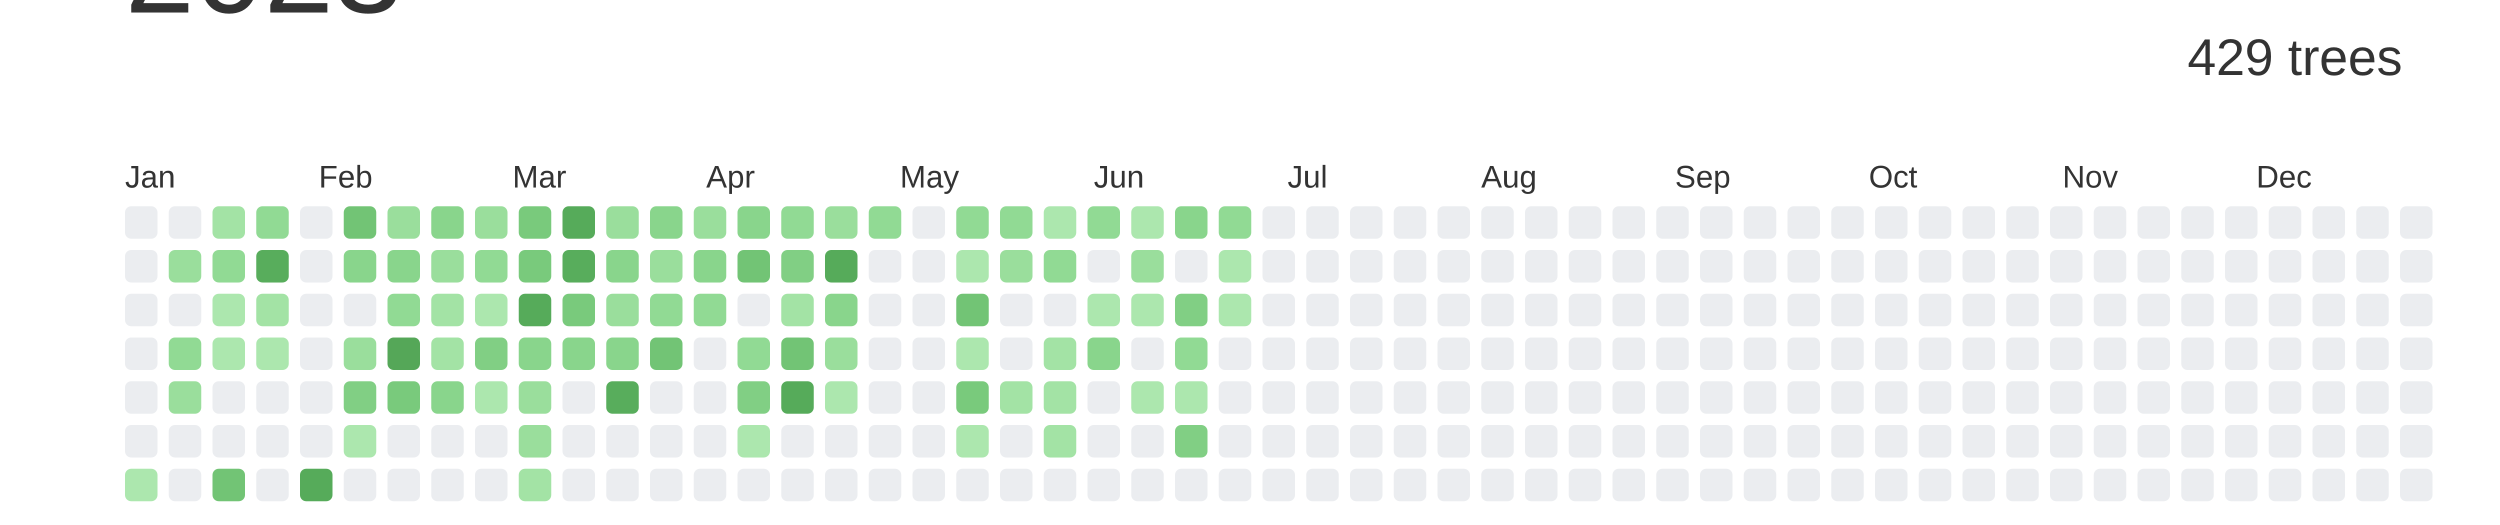
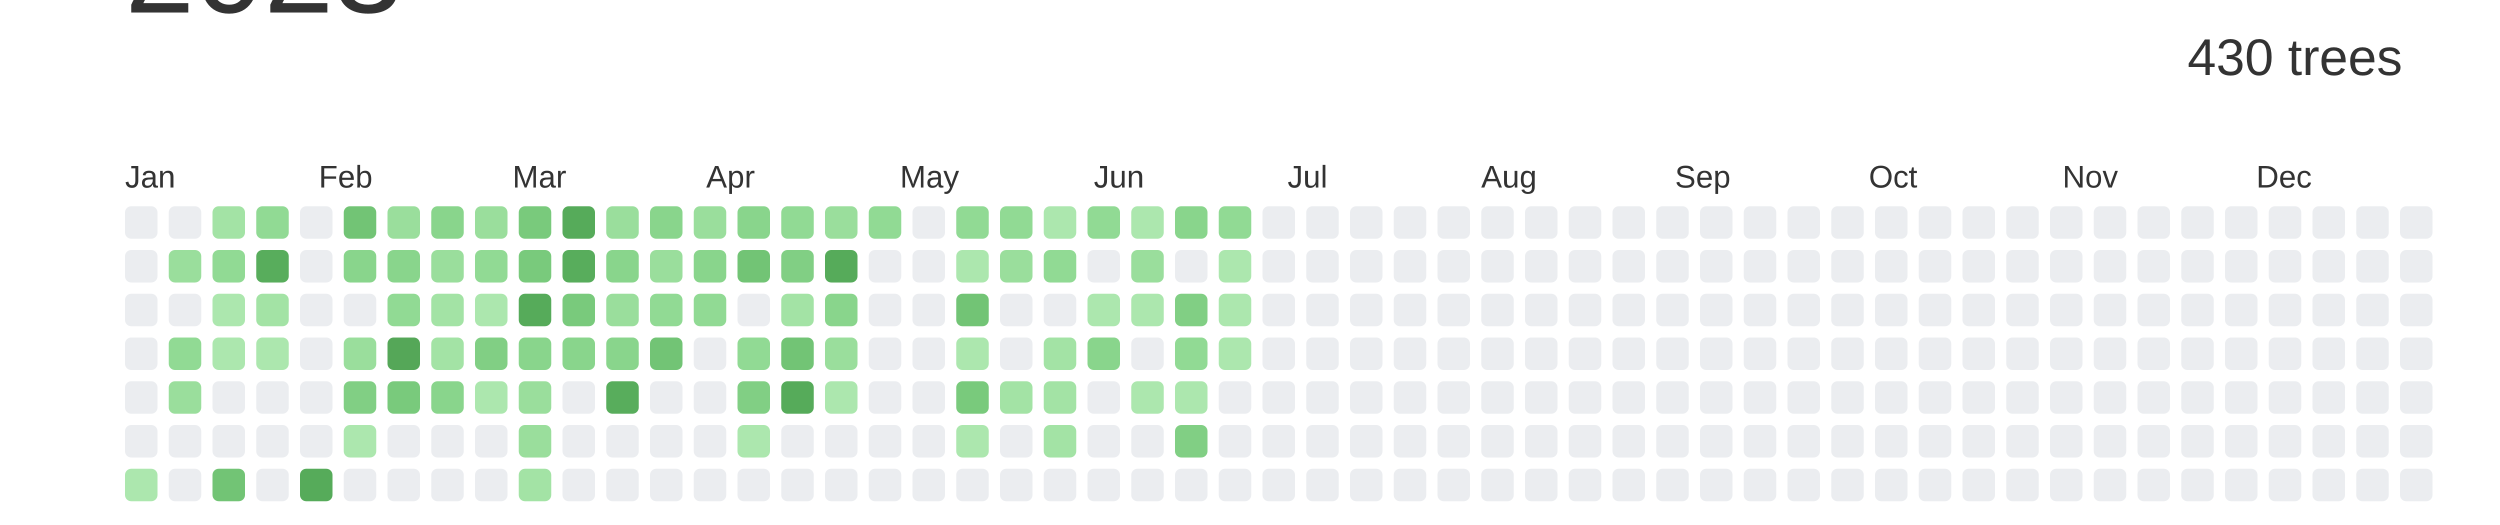
<svg xmlns="http://www.w3.org/2000/svg" baseProfile="full" height="42mm" version="1.1" viewBox="0,0,200,42" width="200mm">
  <defs />
  <rect fill="#ffffff" height="42" width="200" x="0" y="0" />
  <text alignment-baseline="hanging" fill="#333333" style="font-size:10.0px; font-family:Arial;" x="10" y="1">2023</text>
-   <text alignment-baseline="hanging" fill="#333333" style="font-size:4.125px; font-family:Arial;" x="175" y="6">429 trees</text>
+   <text alignment-baseline="hanging" fill="#333333" style="font-size:4.125px; font-family:Arial;" x="175" y="6">430 trees</text>
  <text fill="#333333" style="font-size:2.5px; font-family:Arial" x="10.0" y="15">Jan</text>
  <text fill="#333333" style="font-size:2.5px; font-family:Arial" x="25.5" y="15">Feb</text>
  <text fill="#333333" style="font-size:2.5px; font-family:Arial" x="41.0" y="15">Mar</text>
  <text fill="#333333" style="font-size:2.5px; font-family:Arial" x="56.5" y="15">Apr</text>
  <text fill="#333333" style="font-size:2.5px; font-family:Arial" x="72.0" y="15">May</text>
  <text fill="#333333" style="font-size:2.5px; font-family:Arial" x="87.5" y="15">Jun</text>
  <text fill="#333333" style="font-size:2.5px; font-family:Arial" x="103.0" y="15">Jul</text>
  <text fill="#333333" style="font-size:2.5px; font-family:Arial" x="118.5" y="15">Aug</text>
  <text fill="#333333" style="font-size:2.5px; font-family:Arial" x="134.0" y="15">Sep</text>
  <text fill="#333333" style="font-size:2.5px; font-family:Arial" x="149.5" y="15">Oct</text>
  <text fill="#333333" style="font-size:2.5px; font-family:Arial" x="165.0" y="15">Nov</text>
  <text fill="#333333" style="font-size:2.5px; font-family:Arial" x="180.5" y="15">Dec</text>
  <rect fill="#EBEDF0" height="2.6" rx="0.5" ry="0.5" width="2.6" x="10.0" y="16.5" />
  <rect fill="#EBEDF0" height="2.6" rx="0.5" ry="0.5" width="2.6" x="10.0" y="20.0" />
  <rect fill="#EBEDF0" height="2.6" rx="0.5" ry="0.5" width="2.6" x="10.0" y="23.5" />
  <rect fill="#EBEDF0" height="2.6" rx="0.5" ry="0.5" width="2.6" x="10.0" y="27.0" />
  <rect fill="#EBEDF0" height="2.6" rx="0.5" ry="0.5" width="2.6" x="10.0" y="30.5" />
  <rect fill="#EBEDF0" height="2.6" rx="0.5" ry="0.5" width="2.6" x="10.0" y="34.0" />
  <rect fill="#ace7ae" height="2.6" rx="0.5" ry="0.5" width="2.6" x="10.0" y="37.5" />
  <rect fill="#EBEDF0" height="2.6" rx="0.5" ry="0.5" width="2.6" x="13.5" y="16.5" />
  <rect fill="#9ade9c" height="2.6" rx="0.5" ry="0.5" width="2.6" x="13.5" y="20.0" />
  <rect fill="#EBEDF0" height="2.6" rx="0.5" ry="0.5" width="2.6" x="13.5" y="23.5" />
  <rect fill="#91da94" height="2.6" rx="0.5" ry="0.5" width="2.6" x="13.5" y="27.0" />
  <rect fill="#9ade9c" height="2.6" rx="0.5" ry="0.5" width="2.6" x="13.5" y="30.5" />
  <rect fill="#EBEDF0" height="2.6" rx="0.5" ry="0.5" width="2.6" x="13.5" y="34.0" />
  <rect fill="#EBEDF0" height="2.6" rx="0.5" ry="0.5" width="2.6" x="13.5" y="37.5" />
  <rect fill="#a3e3a5" height="2.6" rx="0.5" ry="0.5" width="2.6" x="17.0" y="16.5" />
  <rect fill="#91da94" height="2.6" rx="0.5" ry="0.5" width="2.6" x="17.0" y="20.0" />
  <rect fill="#ace7ae" height="2.6" rx="0.5" ry="0.5" width="2.6" x="17.0" y="23.5" />
  <rect fill="#ace7ae" height="2.6" rx="0.5" ry="0.5" width="2.6" x="17.0" y="27.0" />
  <rect fill="#EBEDF0" height="2.6" rx="0.5" ry="0.5" width="2.6" x="17.0" y="30.5" />
  <rect fill="#EBEDF0" height="2.6" rx="0.5" ry="0.5" width="2.6" x="17.0" y="34.0" />
  <rect fill="#72c475" height="2.6" rx="0.5" ry="0.5" width="2.6" x="17.0" y="37.5" />
  <rect fill="#91da94" height="2.6" rx="0.5" ry="0.5" width="2.6" x="20.5" y="16.5" />
  <rect fill="#58ad5c" height="2.6" rx="0.5" ry="0.5" width="2.6" x="20.5" y="20.0" />
  <rect fill="#a3e3a5" height="2.6" rx="0.5" ry="0.5" width="2.6" x="20.5" y="23.5" />
  <rect fill="#ace7ae" height="2.6" rx="0.5" ry="0.5" width="2.6" x="20.5" y="27.0" />
  <rect fill="#EBEDF0" height="2.6" rx="0.5" ry="0.5" width="2.6" x="20.5" y="30.5" />
  <rect fill="#EBEDF0" height="2.6" rx="0.5" ry="0.5" width="2.6" x="20.5" y="34.0" />
  <rect fill="#EBEDF0" height="2.6" rx="0.5" ry="0.5" width="2.6" x="20.5" y="37.5" />
  <rect fill="#EBEDF0" height="2.6" rx="0.5" ry="0.5" width="2.6" x="24.0" y="16.5" />
  <rect fill="#EBEDF0" height="2.6" rx="0.5" ry="0.5" width="2.6" x="24.0" y="20.0" />
  <rect fill="#EBEDF0" height="2.6" rx="0.5" ry="0.5" width="2.6" x="24.0" y="23.5" />
  <rect fill="#EBEDF0" height="2.6" rx="0.5" ry="0.5" width="2.6" x="24.0" y="27.0" />
  <rect fill="#EBEDF0" height="2.6" rx="0.5" ry="0.5" width="2.6" x="24.0" y="30.5" />
  <rect fill="#EBEDF0" height="2.6" rx="0.5" ry="0.5" width="2.6" x="24.0" y="34.0" />
  <rect fill="#56ab5a" height="2.6" rx="0.5" ry="0.5" width="2.6" x="24.0" y="37.5" />
  <rect fill="#72c475" height="2.6" rx="0.5" ry="0.5" width="2.6" x="27.5" y="16.5" />
  <rect fill="#89d58c" height="2.6" rx="0.5" ry="0.5" width="2.6" x="27.5" y="20.0" />
  <rect fill="#EBEDF0" height="2.6" rx="0.5" ry="0.5" width="2.6" x="27.5" y="23.5" />
  <rect fill="#9ade9c" height="2.6" rx="0.5" ry="0.5" width="2.6" x="27.5" y="27.0" />
  <rect fill="#81cf84" height="2.6" rx="0.5" ry="0.5" width="2.6" x="27.5" y="30.5" />
  <rect fill="#ace7ae" height="2.6" rx="0.5" ry="0.5" width="2.6" x="27.5" y="34.0" />
  <rect fill="#EBEDF0" height="2.6" rx="0.5" ry="0.5" width="2.6" x="27.5" y="37.5" />
  <rect fill="#9ade9c" height="2.6" rx="0.5" ry="0.5" width="2.6" x="31.0" y="16.5" />
  <rect fill="#89d58c" height="2.6" rx="0.5" ry="0.5" width="2.6" x="31.0" y="20.0" />
  <rect fill="#91da94" height="2.6" rx="0.5" ry="0.5" width="2.6" x="31.0" y="23.5" />
  <rect fill="#55a758" height="2.6" rx="0.5" ry="0.5" width="2.6" x="31.0" y="27.0" />
  <rect fill="#79ca7c" height="2.6" rx="0.5" ry="0.5" width="2.6" x="31.0" y="30.5" />
  <rect fill="#EBEDF0" height="2.6" rx="0.5" ry="0.5" width="2.6" x="31.0" y="34.0" />
  <rect fill="#EBEDF0" height="2.6" rx="0.5" ry="0.5" width="2.6" x="31.0" y="37.5" />
  <rect fill="#89d58c" height="2.6" rx="0.5" ry="0.5" width="2.6" x="34.5" y="16.5" />
  <rect fill="#9ade9c" height="2.6" rx="0.5" ry="0.5" width="2.6" x="34.5" y="20.0" />
  <rect fill="#a3e3a5" height="2.6" rx="0.5" ry="0.5" width="2.6" x="34.5" y="23.5" />
  <rect fill="#a3e3a5" height="2.6" rx="0.5" ry="0.5" width="2.6" x="34.5" y="27.0" />
  <rect fill="#89d58c" height="2.6" rx="0.5" ry="0.5" width="2.6" x="34.5" y="30.5" />
  <rect fill="#EBEDF0" height="2.6" rx="0.5" ry="0.5" width="2.6" x="34.5" y="34.0" />
  <rect fill="#EBEDF0" height="2.6" rx="0.5" ry="0.5" width="2.6" x="34.5" y="37.5" />
  <rect fill="#9ade9c" height="2.6" rx="0.5" ry="0.5" width="2.6" x="38.0" y="16.5" />
  <rect fill="#91da94" height="2.6" rx="0.5" ry="0.5" width="2.6" x="38.0" y="20.0" />
  <rect fill="#ace7ae" height="2.6" rx="0.5" ry="0.5" width="2.6" x="38.0" y="23.5" />
  <rect fill="#81cf84" height="2.6" rx="0.5" ry="0.5" width="2.6" x="38.0" y="27.0" />
  <rect fill="#ace7ae" height="2.6" rx="0.5" ry="0.5" width="2.6" x="38.0" y="30.5" />
  <rect fill="#EBEDF0" height="2.6" rx="0.5" ry="0.5" width="2.6" x="38.0" y="34.0" />
  <rect fill="#EBEDF0" height="2.6" rx="0.5" ry="0.5" width="2.6" x="38.0" y="37.5" />
  <rect fill="#79ca7c" height="2.6" rx="0.5" ry="0.5" width="2.6" x="41.5" y="16.5" />
  <rect fill="#79ca7c" height="2.6" rx="0.5" ry="0.5" width="2.6" x="41.5" y="20.0" />
  <rect fill="#56ab5a" height="2.6" rx="0.5" ry="0.5" width="2.6" x="41.5" y="23.5" />
  <rect fill="#89d58c" height="2.6" rx="0.5" ry="0.5" width="2.6" x="41.5" y="27.0" />
  <rect fill="#9ade9c" height="2.6" rx="0.5" ry="0.5" width="2.6" x="41.5" y="30.5" />
  <rect fill="#9ade9c" height="2.6" rx="0.5" ry="0.5" width="2.6" x="41.5" y="34.0" />
  <rect fill="#a3e3a5" height="2.6" rx="0.5" ry="0.5" width="2.6" x="41.5" y="37.5" />
  <rect fill="#56ab5a" height="2.6" rx="0.5" ry="0.5" width="2.6" x="45.0" y="16.5" />
  <rect fill="#58ad5c" height="2.6" rx="0.5" ry="0.5" width="2.6" x="45.0" y="20.0" />
  <rect fill="#79ca7c" height="2.6" rx="0.5" ry="0.5" width="2.6" x="45.0" y="23.5" />
  <rect fill="#89d58c" height="2.6" rx="0.5" ry="0.5" width="2.6" x="45.0" y="27.0" />
  <rect fill="#EBEDF0" height="2.6" rx="0.5" ry="0.5" width="2.6" x="45.0" y="30.5" />
  <rect fill="#EBEDF0" height="2.6" rx="0.5" ry="0.5" width="2.6" x="45.0" y="34.0" />
  <rect fill="#EBEDF0" height="2.6" rx="0.5" ry="0.5" width="2.6" x="45.0" y="37.5" />
  <rect fill="#9ade9c" height="2.6" rx="0.5" ry="0.5" width="2.6" x="48.5" y="16.5" />
  <rect fill="#89d58c" height="2.6" rx="0.5" ry="0.5" width="2.6" x="48.5" y="20.0" />
  <rect fill="#9ade9c" height="2.6" rx="0.5" ry="0.5" width="2.6" x="48.5" y="23.5" />
  <rect fill="#89d58c" height="2.6" rx="0.5" ry="0.5" width="2.6" x="48.5" y="27.0" />
  <rect fill="#58ad5c" height="2.6" rx="0.5" ry="0.5" width="2.6" x="48.5" y="30.5" />
  <rect fill="#EBEDF0" height="2.6" rx="0.5" ry="0.5" width="2.6" x="48.5" y="34.0" />
  <rect fill="#EBEDF0" height="2.6" rx="0.5" ry="0.5" width="2.6" x="48.5" y="37.5" />
  <rect fill="#89d58c" height="2.6" rx="0.5" ry="0.5" width="2.6" x="52.0" y="16.5" />
  <rect fill="#9ade9c" height="2.6" rx="0.5" ry="0.5" width="2.6" x="52.0" y="20.0" />
  <rect fill="#91da94" height="2.6" rx="0.5" ry="0.5" width="2.6" x="52.0" y="23.5" />
  <rect fill="#72c475" height="2.6" rx="0.5" ry="0.5" width="2.6" x="52.0" y="27.0" />
  <rect fill="#EBEDF0" height="2.6" rx="0.5" ry="0.5" width="2.6" x="52.0" y="30.5" />
  <rect fill="#EBEDF0" height="2.6" rx="0.5" ry="0.5" width="2.6" x="52.0" y="34.0" />
  <rect fill="#EBEDF0" height="2.6" rx="0.5" ry="0.5" width="2.6" x="52.0" y="37.5" />
  <rect fill="#9ade9c" height="2.6" rx="0.5" ry="0.5" width="2.6" x="55.5" y="16.5" />
  <rect fill="#89d58c" height="2.6" rx="0.5" ry="0.5" width="2.6" x="55.5" y="20.0" />
  <rect fill="#91da94" height="2.6" rx="0.5" ry="0.5" width="2.6" x="55.5" y="23.5" />
  <rect fill="#EBEDF0" height="2.6" rx="0.5" ry="0.5" width="2.6" x="55.5" y="27.0" />
  <rect fill="#EBEDF0" height="2.6" rx="0.5" ry="0.5" width="2.6" x="55.5" y="30.5" />
  <rect fill="#EBEDF0" height="2.6" rx="0.5" ry="0.5" width="2.6" x="55.5" y="34.0" />
  <rect fill="#EBEDF0" height="2.6" rx="0.5" ry="0.5" width="2.6" x="55.5" y="37.5" />
  <rect fill="#89d58c" height="2.6" rx="0.5" ry="0.5" width="2.6" x="59.0" y="16.5" />
  <rect fill="#72c475" height="2.6" rx="0.5" ry="0.5" width="2.6" x="59.0" y="20.0" />
  <rect fill="#EBEDF0" height="2.6" rx="0.5" ry="0.5" width="2.6" x="59.0" y="23.5" />
  <rect fill="#91da94" height="2.6" rx="0.5" ry="0.5" width="2.6" x="59.0" y="27.0" />
  <rect fill="#81cf84" height="2.6" rx="0.5" ry="0.5" width="2.6" x="59.0" y="30.5" />
  <rect fill="#ace7ae" height="2.6" rx="0.5" ry="0.5" width="2.6" x="59.0" y="34.0" />
  <rect fill="#EBEDF0" height="2.6" rx="0.5" ry="0.5" width="2.6" x="59.0" y="37.5" />
  <rect fill="#91da94" height="2.6" rx="0.5" ry="0.5" width="2.6" x="62.5" y="16.5" />
  <rect fill="#81cf84" height="2.6" rx="0.5" ry="0.5" width="2.6" x="62.5" y="20.0" />
  <rect fill="#a3e3a5" height="2.6" rx="0.5" ry="0.5" width="2.6" x="62.5" y="23.5" />
  <rect fill="#72c475" height="2.6" rx="0.5" ry="0.5" width="2.6" x="62.5" y="27.0" />
  <rect fill="#56ab5a" height="2.6" rx="0.5" ry="0.5" width="2.6" x="62.5" y="30.5" />
  <rect fill="#EBEDF0" height="2.6" rx="0.5" ry="0.5" width="2.6" x="62.5" y="34.0" />
  <rect fill="#EBEDF0" height="2.6" rx="0.5" ry="0.5" width="2.6" x="62.5" y="37.5" />
  <rect fill="#9ade9c" height="2.6" rx="0.5" ry="0.5" width="2.6" x="66.0" y="16.5" />
  <rect fill="#56ab5a" height="2.6" rx="0.5" ry="0.5" width="2.6" x="66.0" y="20.0" />
  <rect fill="#89d58c" height="2.6" rx="0.5" ry="0.5" width="2.6" x="66.0" y="23.5" />
  <rect fill="#9ade9c" height="2.6" rx="0.5" ry="0.5" width="2.6" x="66.0" y="27.0" />
  <rect fill="#ace7ae" height="2.6" rx="0.5" ry="0.5" width="2.6" x="66.0" y="30.5" />
  <rect fill="#EBEDF0" height="2.6" rx="0.5" ry="0.5" width="2.6" x="66.0" y="34.0" />
  <rect fill="#EBEDF0" height="2.6" rx="0.5" ry="0.5" width="2.6" x="66.0" y="37.5" />
  <rect fill="#91da94" height="2.6" rx="0.5" ry="0.5" width="2.6" x="69.5" y="16.5" />
  <rect fill="#EBEDF0" height="2.6" rx="0.5" ry="0.5" width="2.6" x="69.5" y="20.0" />
  <rect fill="#EBEDF0" height="2.6" rx="0.5" ry="0.5" width="2.6" x="69.5" y="23.5" />
  <rect fill="#EBEDF0" height="2.6" rx="0.5" ry="0.5" width="2.6" x="69.5" y="27.0" />
  <rect fill="#EBEDF0" height="2.6" rx="0.5" ry="0.5" width="2.6" x="69.5" y="30.5" />
  <rect fill="#EBEDF0" height="2.6" rx="0.5" ry="0.5" width="2.6" x="69.5" y="34.0" />
  <rect fill="#EBEDF0" height="2.6" rx="0.5" ry="0.5" width="2.6" x="69.5" y="37.5" />
  <rect fill="#EBEDF0" height="2.6" rx="0.5" ry="0.5" width="2.6" x="73.0" y="16.5" />
  <rect fill="#EBEDF0" height="2.6" rx="0.5" ry="0.5" width="2.6" x="73.0" y="20.0" />
  <rect fill="#EBEDF0" height="2.6" rx="0.5" ry="0.5" width="2.6" x="73.0" y="23.5" />
  <rect fill="#EBEDF0" height="2.6" rx="0.5" ry="0.5" width="2.6" x="73.0" y="27.0" />
  <rect fill="#EBEDF0" height="2.6" rx="0.5" ry="0.5" width="2.6" x="73.0" y="30.5" />
  <rect fill="#EBEDF0" height="2.6" rx="0.5" ry="0.5" width="2.6" x="73.0" y="34.0" />
  <rect fill="#EBEDF0" height="2.6" rx="0.5" ry="0.5" width="2.6" x="73.0" y="37.5" />
  <rect fill="#91da94" height="2.6" rx="0.5" ry="0.5" width="2.6" x="76.5" y="16.5" />
  <rect fill="#ace7ae" height="2.6" rx="0.5" ry="0.5" width="2.6" x="76.5" y="20.0" />
  <rect fill="#72c475" height="2.6" rx="0.5" ry="0.5" width="2.6" x="76.5" y="23.5" />
  <rect fill="#ace7ae" height="2.6" rx="0.5" ry="0.5" width="2.6" x="76.5" y="27.0" />
  <rect fill="#79ca7c" height="2.6" rx="0.5" ry="0.5" width="2.6" x="76.5" y="30.5" />
  <rect fill="#ace7ae" height="2.6" rx="0.5" ry="0.5" width="2.6" x="76.5" y="34.0" />
  <rect fill="#EBEDF0" height="2.6" rx="0.5" ry="0.5" width="2.6" x="76.5" y="37.5" />
  <rect fill="#91da94" height="2.6" rx="0.5" ry="0.5" width="2.6" x="80.0" y="16.5" />
  <rect fill="#9ade9c" height="2.6" rx="0.5" ry="0.5" width="2.6" x="80.0" y="20.0" />
  <rect fill="#EBEDF0" height="2.6" rx="0.5" ry="0.5" width="2.6" x="80.0" y="23.5" />
  <rect fill="#EBEDF0" height="2.6" rx="0.5" ry="0.5" width="2.6" x="80.0" y="27.0" />
  <rect fill="#a3e3a5" height="2.6" rx="0.5" ry="0.5" width="2.6" x="80.0" y="30.5" />
  <rect fill="#EBEDF0" height="2.6" rx="0.5" ry="0.5" width="2.6" x="80.0" y="34.0" />
  <rect fill="#EBEDF0" height="2.6" rx="0.5" ry="0.5" width="2.6" x="80.0" y="37.5" />
  <rect fill="#ace7ae" height="2.6" rx="0.5" ry="0.5" width="2.6" x="83.5" y="16.5" />
  <rect fill="#91da94" height="2.6" rx="0.5" ry="0.5" width="2.6" x="83.5" y="20.0" />
  <rect fill="#EBEDF0" height="2.6" rx="0.5" ry="0.5" width="2.6" x="83.5" y="23.5" />
  <rect fill="#a3e3a5" height="2.6" rx="0.5" ry="0.5" width="2.6" x="83.5" y="27.0" />
  <rect fill="#a3e3a5" height="2.6" rx="0.5" ry="0.5" width="2.6" x="83.5" y="30.5" />
  <rect fill="#a3e3a5" height="2.6" rx="0.5" ry="0.5" width="2.6" x="83.5" y="34.0" />
  <rect fill="#EBEDF0" height="2.6" rx="0.5" ry="0.5" width="2.6" x="83.5" y="37.5" />
  <rect fill="#91da94" height="2.6" rx="0.5" ry="0.5" width="2.6" x="87.0" y="16.5" />
  <rect fill="#EBEDF0" height="2.6" rx="0.5" ry="0.5" width="2.6" x="87.0" y="20.0" />
  <rect fill="#ace7ae" height="2.6" rx="0.5" ry="0.5" width="2.6" x="87.0" y="23.5" />
  <rect fill="#89d58c" height="2.6" rx="0.5" ry="0.5" width="2.6" x="87.0" y="27.0" />
  <rect fill="#EBEDF0" height="2.6" rx="0.5" ry="0.5" width="2.6" x="87.0" y="30.5" />
  <rect fill="#EBEDF0" height="2.6" rx="0.5" ry="0.5" width="2.6" x="87.0" y="34.0" />
  <rect fill="#EBEDF0" height="2.6" rx="0.5" ry="0.5" width="2.6" x="87.0" y="37.5" />
  <rect fill="#ace7ae" height="2.6" rx="0.5" ry="0.5" width="2.6" x="90.5" y="16.5" />
  <rect fill="#9ade9c" height="2.6" rx="0.5" ry="0.5" width="2.6" x="90.5" y="20.0" />
  <rect fill="#ace7ae" height="2.6" rx="0.5" ry="0.5" width="2.6" x="90.5" y="23.5" />
  <rect fill="#EBEDF0" height="2.6" rx="0.5" ry="0.5" width="2.6" x="90.5" y="27.0" />
  <rect fill="#ace7ae" height="2.6" rx="0.5" ry="0.5" width="2.6" x="90.5" y="30.5" />
  <rect fill="#EBEDF0" height="2.6" rx="0.5" ry="0.5" width="2.6" x="90.5" y="34.0" />
  <rect fill="#EBEDF0" height="2.6" rx="0.5" ry="0.5" width="2.6" x="90.5" y="37.5" />
  <rect fill="#89d58c" height="2.6" rx="0.5" ry="0.5" width="2.6" x="94.0" y="16.5" />
  <rect fill="#EBEDF0" height="2.6" rx="0.5" ry="0.5" width="2.6" x="94.0" y="20.0" />
  <rect fill="#81cf84" height="2.6" rx="0.5" ry="0.5" width="2.6" x="94.0" y="23.5" />
  <rect fill="#91da94" height="2.6" rx="0.5" ry="0.5" width="2.6" x="94.0" y="27.0" />
  <rect fill="#ace7ae" height="2.6" rx="0.5" ry="0.5" width="2.6" x="94.0" y="30.5" />
  <rect fill="#81cf84" height="2.6" rx="0.5" ry="0.5" width="2.6" x="94.0" y="34.0" />
  <rect fill="#EBEDF0" height="2.6" rx="0.5" ry="0.5" width="2.6" x="94.0" y="37.5" />
  <rect fill="#91da94" height="2.6" rx="0.5" ry="0.5" width="2.6" x="97.5" y="16.5" />
  <rect fill="#ace7ae" height="2.6" rx="0.5" ry="0.5" width="2.6" x="97.5" y="20.0" />
  <rect fill="#ace7ae" height="2.6" rx="0.5" ry="0.5" width="2.6" x="97.5" y="23.5" />
-   <rect fill="#EBEDF0" height="2.6" rx="0.5" ry="0.5" width="2.6" x="97.5" y="27.0" />
+   <rect fill="#ace7ae" height="2.6" rx="0.5" ry="0.5" width="2.6" x="97.5" y="27.0" />
  <rect fill="#EBEDF0" height="2.6" rx="0.5" ry="0.5" width="2.6" x="97.5" y="30.5" />
  <rect fill="#EBEDF0" height="2.6" rx="0.5" ry="0.5" width="2.6" x="97.5" y="34.0" />
  <rect fill="#EBEDF0" height="2.6" rx="0.5" ry="0.5" width="2.6" x="97.5" y="37.5" />
  <rect fill="#EBEDF0" height="2.6" rx="0.5" ry="0.5" width="2.6" x="101.0" y="16.5" />
  <rect fill="#EBEDF0" height="2.6" rx="0.5" ry="0.5" width="2.6" x="101.0" y="20.0" />
  <rect fill="#EBEDF0" height="2.6" rx="0.5" ry="0.5" width="2.6" x="101.0" y="23.5" />
  <rect fill="#EBEDF0" height="2.6" rx="0.5" ry="0.5" width="2.6" x="101.0" y="27.0" />
  <rect fill="#EBEDF0" height="2.6" rx="0.5" ry="0.5" width="2.6" x="101.0" y="30.5" />
  <rect fill="#EBEDF0" height="2.6" rx="0.5" ry="0.5" width="2.6" x="101.0" y="34.0" />
  <rect fill="#EBEDF0" height="2.6" rx="0.5" ry="0.5" width="2.6" x="101.0" y="37.5" />
  <rect fill="#EBEDF0" height="2.6" rx="0.5" ry="0.5" width="2.6" x="104.5" y="16.5" />
  <rect fill="#EBEDF0" height="2.6" rx="0.5" ry="0.5" width="2.6" x="104.5" y="20.0" />
  <rect fill="#EBEDF0" height="2.6" rx="0.5" ry="0.5" width="2.6" x="104.5" y="23.5" />
  <rect fill="#EBEDF0" height="2.6" rx="0.5" ry="0.5" width="2.6" x="104.5" y="27.0" />
  <rect fill="#EBEDF0" height="2.6" rx="0.5" ry="0.5" width="2.6" x="104.5" y="30.5" />
  <rect fill="#EBEDF0" height="2.6" rx="0.5" ry="0.5" width="2.6" x="104.5" y="34.0" />
  <rect fill="#EBEDF0" height="2.6" rx="0.5" ry="0.5" width="2.6" x="104.5" y="37.5" />
  <rect fill="#EBEDF0" height="2.6" rx="0.5" ry="0.5" width="2.6" x="108.0" y="16.5" />
  <rect fill="#EBEDF0" height="2.6" rx="0.5" ry="0.5" width="2.6" x="108.0" y="20.0" />
  <rect fill="#EBEDF0" height="2.6" rx="0.5" ry="0.5" width="2.6" x="108.0" y="23.5" />
  <rect fill="#EBEDF0" height="2.6" rx="0.5" ry="0.5" width="2.6" x="108.0" y="27.0" />
  <rect fill="#EBEDF0" height="2.6" rx="0.5" ry="0.5" width="2.6" x="108.0" y="30.5" />
  <rect fill="#EBEDF0" height="2.6" rx="0.5" ry="0.5" width="2.6" x="108.0" y="34.0" />
  <rect fill="#EBEDF0" height="2.6" rx="0.5" ry="0.5" width="2.6" x="108.0" y="37.5" />
  <rect fill="#EBEDF0" height="2.6" rx="0.5" ry="0.5" width="2.6" x="111.5" y="16.5" />
  <rect fill="#EBEDF0" height="2.6" rx="0.5" ry="0.5" width="2.6" x="111.5" y="20.0" />
  <rect fill="#EBEDF0" height="2.6" rx="0.5" ry="0.5" width="2.6" x="111.5" y="23.5" />
  <rect fill="#EBEDF0" height="2.6" rx="0.5" ry="0.5" width="2.6" x="111.5" y="27.0" />
  <rect fill="#EBEDF0" height="2.6" rx="0.5" ry="0.5" width="2.6" x="111.5" y="30.5" />
  <rect fill="#EBEDF0" height="2.6" rx="0.5" ry="0.5" width="2.6" x="111.5" y="34.0" />
  <rect fill="#EBEDF0" height="2.6" rx="0.5" ry="0.5" width="2.6" x="111.5" y="37.5" />
  <rect fill="#EBEDF0" height="2.6" rx="0.5" ry="0.5" width="2.6" x="115.0" y="16.5" />
  <rect fill="#EBEDF0" height="2.6" rx="0.5" ry="0.5" width="2.6" x="115.0" y="20.0" />
  <rect fill="#EBEDF0" height="2.6" rx="0.5" ry="0.5" width="2.6" x="115.0" y="23.5" />
  <rect fill="#EBEDF0" height="2.6" rx="0.5" ry="0.5" width="2.6" x="115.0" y="27.0" />
  <rect fill="#EBEDF0" height="2.6" rx="0.5" ry="0.5" width="2.6" x="115.0" y="30.5" />
  <rect fill="#EBEDF0" height="2.6" rx="0.5" ry="0.5" width="2.6" x="115.0" y="34.0" />
  <rect fill="#EBEDF0" height="2.6" rx="0.5" ry="0.5" width="2.6" x="115.0" y="37.5" />
  <rect fill="#EBEDF0" height="2.6" rx="0.5" ry="0.5" width="2.6" x="118.5" y="16.5" />
  <rect fill="#EBEDF0" height="2.6" rx="0.5" ry="0.5" width="2.6" x="118.5" y="20.0" />
  <rect fill="#EBEDF0" height="2.6" rx="0.5" ry="0.5" width="2.6" x="118.5" y="23.5" />
  <rect fill="#EBEDF0" height="2.6" rx="0.5" ry="0.5" width="2.6" x="118.5" y="27.0" />
  <rect fill="#EBEDF0" height="2.6" rx="0.5" ry="0.5" width="2.6" x="118.5" y="30.5" />
  <rect fill="#EBEDF0" height="2.6" rx="0.5" ry="0.5" width="2.6" x="118.5" y="34.0" />
  <rect fill="#EBEDF0" height="2.6" rx="0.5" ry="0.5" width="2.6" x="118.5" y="37.5" />
  <rect fill="#EBEDF0" height="2.6" rx="0.5" ry="0.5" width="2.6" x="122.0" y="16.5" />
  <rect fill="#EBEDF0" height="2.6" rx="0.5" ry="0.5" width="2.6" x="122.0" y="20.0" />
  <rect fill="#EBEDF0" height="2.6" rx="0.5" ry="0.5" width="2.6" x="122.0" y="23.5" />
  <rect fill="#EBEDF0" height="2.6" rx="0.5" ry="0.5" width="2.6" x="122.0" y="27.0" />
  <rect fill="#EBEDF0" height="2.6" rx="0.5" ry="0.5" width="2.6" x="122.0" y="30.5" />
  <rect fill="#EBEDF0" height="2.6" rx="0.5" ry="0.5" width="2.6" x="122.0" y="34.0" />
  <rect fill="#EBEDF0" height="2.6" rx="0.5" ry="0.5" width="2.6" x="122.0" y="37.5" />
  <rect fill="#EBEDF0" height="2.6" rx="0.5" ry="0.5" width="2.6" x="125.5" y="16.5" />
  <rect fill="#EBEDF0" height="2.6" rx="0.5" ry="0.5" width="2.6" x="125.5" y="20.0" />
  <rect fill="#EBEDF0" height="2.6" rx="0.5" ry="0.5" width="2.6" x="125.5" y="23.5" />
  <rect fill="#EBEDF0" height="2.6" rx="0.5" ry="0.5" width="2.6" x="125.5" y="27.0" />
  <rect fill="#EBEDF0" height="2.6" rx="0.5" ry="0.5" width="2.6" x="125.5" y="30.5" />
  <rect fill="#EBEDF0" height="2.6" rx="0.5" ry="0.5" width="2.6" x="125.5" y="34.0" />
  <rect fill="#EBEDF0" height="2.6" rx="0.5" ry="0.5" width="2.6" x="125.5" y="37.5" />
  <rect fill="#EBEDF0" height="2.6" rx="0.5" ry="0.5" width="2.6" x="129.0" y="16.5" />
  <rect fill="#EBEDF0" height="2.6" rx="0.5" ry="0.5" width="2.6" x="129.0" y="20.0" />
  <rect fill="#EBEDF0" height="2.6" rx="0.5" ry="0.5" width="2.6" x="129.0" y="23.5" />
  <rect fill="#EBEDF0" height="2.6" rx="0.5" ry="0.5" width="2.6" x="129.0" y="27.0" />
  <rect fill="#EBEDF0" height="2.6" rx="0.5" ry="0.5" width="2.6" x="129.0" y="30.5" />
  <rect fill="#EBEDF0" height="2.6" rx="0.5" ry="0.5" width="2.6" x="129.0" y="34.0" />
  <rect fill="#EBEDF0" height="2.6" rx="0.5" ry="0.5" width="2.6" x="129.0" y="37.5" />
  <rect fill="#EBEDF0" height="2.6" rx="0.5" ry="0.5" width="2.6" x="132.5" y="16.5" />
  <rect fill="#EBEDF0" height="2.6" rx="0.5" ry="0.5" width="2.6" x="132.5" y="20.0" />
  <rect fill="#EBEDF0" height="2.6" rx="0.5" ry="0.5" width="2.6" x="132.5" y="23.5" />
  <rect fill="#EBEDF0" height="2.6" rx="0.5" ry="0.5" width="2.6" x="132.5" y="27.0" />
  <rect fill="#EBEDF0" height="2.6" rx="0.5" ry="0.5" width="2.6" x="132.5" y="30.5" />
  <rect fill="#EBEDF0" height="2.6" rx="0.5" ry="0.5" width="2.6" x="132.5" y="34.0" />
  <rect fill="#EBEDF0" height="2.6" rx="0.5" ry="0.5" width="2.6" x="132.5" y="37.5" />
  <rect fill="#EBEDF0" height="2.6" rx="0.5" ry="0.5" width="2.6" x="136.0" y="16.5" />
  <rect fill="#EBEDF0" height="2.6" rx="0.5" ry="0.5" width="2.6" x="136.0" y="20.0" />
  <rect fill="#EBEDF0" height="2.6" rx="0.5" ry="0.5" width="2.6" x="136.0" y="23.5" />
  <rect fill="#EBEDF0" height="2.6" rx="0.5" ry="0.5" width="2.6" x="136.0" y="27.0" />
  <rect fill="#EBEDF0" height="2.6" rx="0.5" ry="0.5" width="2.6" x="136.0" y="30.5" />
  <rect fill="#EBEDF0" height="2.6" rx="0.5" ry="0.5" width="2.6" x="136.0" y="34.0" />
  <rect fill="#EBEDF0" height="2.6" rx="0.5" ry="0.5" width="2.6" x="136.0" y="37.5" />
  <rect fill="#EBEDF0" height="2.6" rx="0.5" ry="0.5" width="2.6" x="139.5" y="16.5" />
  <rect fill="#EBEDF0" height="2.6" rx="0.5" ry="0.5" width="2.6" x="139.5" y="20.0" />
  <rect fill="#EBEDF0" height="2.6" rx="0.5" ry="0.5" width="2.6" x="139.5" y="23.5" />
  <rect fill="#EBEDF0" height="2.6" rx="0.5" ry="0.5" width="2.6" x="139.5" y="27.0" />
  <rect fill="#EBEDF0" height="2.6" rx="0.5" ry="0.5" width="2.6" x="139.5" y="30.5" />
  <rect fill="#EBEDF0" height="2.6" rx="0.5" ry="0.5" width="2.6" x="139.5" y="34.0" />
  <rect fill="#EBEDF0" height="2.6" rx="0.5" ry="0.5" width="2.6" x="139.5" y="37.5" />
  <rect fill="#EBEDF0" height="2.6" rx="0.5" ry="0.5" width="2.6" x="143.0" y="16.5" />
  <rect fill="#EBEDF0" height="2.6" rx="0.5" ry="0.5" width="2.6" x="143.0" y="20.0" />
  <rect fill="#EBEDF0" height="2.6" rx="0.5" ry="0.5" width="2.6" x="143.0" y="23.5" />
  <rect fill="#EBEDF0" height="2.6" rx="0.5" ry="0.5" width="2.6" x="143.0" y="27.0" />
  <rect fill="#EBEDF0" height="2.6" rx="0.5" ry="0.5" width="2.6" x="143.0" y="30.5" />
  <rect fill="#EBEDF0" height="2.6" rx="0.5" ry="0.5" width="2.6" x="143.0" y="34.0" />
  <rect fill="#EBEDF0" height="2.6" rx="0.5" ry="0.5" width="2.6" x="143.0" y="37.5" />
  <rect fill="#EBEDF0" height="2.6" rx="0.5" ry="0.5" width="2.6" x="146.5" y="16.5" />
  <rect fill="#EBEDF0" height="2.6" rx="0.5" ry="0.5" width="2.6" x="146.5" y="20.0" />
  <rect fill="#EBEDF0" height="2.6" rx="0.5" ry="0.5" width="2.6" x="146.5" y="23.5" />
  <rect fill="#EBEDF0" height="2.6" rx="0.5" ry="0.5" width="2.6" x="146.5" y="27.0" />
  <rect fill="#EBEDF0" height="2.6" rx="0.5" ry="0.5" width="2.6" x="146.5" y="30.5" />
  <rect fill="#EBEDF0" height="2.6" rx="0.5" ry="0.5" width="2.6" x="146.5" y="34.0" />
  <rect fill="#EBEDF0" height="2.6" rx="0.5" ry="0.5" width="2.6" x="146.5" y="37.5" />
  <rect fill="#EBEDF0" height="2.6" rx="0.5" ry="0.5" width="2.6" x="150.0" y="16.5" />
  <rect fill="#EBEDF0" height="2.6" rx="0.5" ry="0.5" width="2.6" x="150.0" y="20.0" />
  <rect fill="#EBEDF0" height="2.6" rx="0.5" ry="0.5" width="2.6" x="150.0" y="23.5" />
  <rect fill="#EBEDF0" height="2.6" rx="0.5" ry="0.5" width="2.6" x="150.0" y="27.0" />
  <rect fill="#EBEDF0" height="2.6" rx="0.5" ry="0.5" width="2.6" x="150.0" y="30.5" />
  <rect fill="#EBEDF0" height="2.6" rx="0.5" ry="0.5" width="2.6" x="150.0" y="34.0" />
  <rect fill="#EBEDF0" height="2.6" rx="0.5" ry="0.5" width="2.6" x="150.0" y="37.5" />
  <rect fill="#EBEDF0" height="2.6" rx="0.5" ry="0.5" width="2.6" x="153.5" y="16.5" />
  <rect fill="#EBEDF0" height="2.6" rx="0.5" ry="0.5" width="2.6" x="153.5" y="20.0" />
  <rect fill="#EBEDF0" height="2.6" rx="0.5" ry="0.5" width="2.6" x="153.5" y="23.5" />
  <rect fill="#EBEDF0" height="2.6" rx="0.5" ry="0.5" width="2.6" x="153.5" y="27.0" />
  <rect fill="#EBEDF0" height="2.6" rx="0.5" ry="0.5" width="2.6" x="153.5" y="30.5" />
  <rect fill="#EBEDF0" height="2.6" rx="0.5" ry="0.5" width="2.6" x="153.5" y="34.0" />
  <rect fill="#EBEDF0" height="2.6" rx="0.5" ry="0.5" width="2.6" x="153.5" y="37.5" />
  <rect fill="#EBEDF0" height="2.6" rx="0.5" ry="0.5" width="2.6" x="157.0" y="16.5" />
  <rect fill="#EBEDF0" height="2.6" rx="0.5" ry="0.5" width="2.6" x="157.0" y="20.0" />
  <rect fill="#EBEDF0" height="2.6" rx="0.5" ry="0.5" width="2.6" x="157.0" y="23.5" />
  <rect fill="#EBEDF0" height="2.6" rx="0.5" ry="0.5" width="2.6" x="157.0" y="27.0" />
  <rect fill="#EBEDF0" height="2.6" rx="0.5" ry="0.5" width="2.6" x="157.0" y="30.5" />
  <rect fill="#EBEDF0" height="2.6" rx="0.5" ry="0.5" width="2.6" x="157.0" y="34.0" />
  <rect fill="#EBEDF0" height="2.6" rx="0.5" ry="0.5" width="2.6" x="157.0" y="37.5" />
  <rect fill="#EBEDF0" height="2.6" rx="0.5" ry="0.5" width="2.6" x="160.5" y="16.5" />
  <rect fill="#EBEDF0" height="2.6" rx="0.5" ry="0.5" width="2.6" x="160.5" y="20.0" />
  <rect fill="#EBEDF0" height="2.6" rx="0.5" ry="0.5" width="2.6" x="160.5" y="23.5" />
  <rect fill="#EBEDF0" height="2.6" rx="0.5" ry="0.5" width="2.6" x="160.5" y="27.0" />
  <rect fill="#EBEDF0" height="2.6" rx="0.5" ry="0.5" width="2.6" x="160.5" y="30.5" />
  <rect fill="#EBEDF0" height="2.6" rx="0.5" ry="0.5" width="2.6" x="160.5" y="34.0" />
  <rect fill="#EBEDF0" height="2.6" rx="0.5" ry="0.5" width="2.6" x="160.5" y="37.5" />
  <rect fill="#EBEDF0" height="2.6" rx="0.5" ry="0.5" width="2.6" x="164.0" y="16.5" />
  <rect fill="#EBEDF0" height="2.6" rx="0.5" ry="0.5" width="2.6" x="164.0" y="20.0" />
  <rect fill="#EBEDF0" height="2.6" rx="0.5" ry="0.5" width="2.6" x="164.0" y="23.5" />
  <rect fill="#EBEDF0" height="2.6" rx="0.5" ry="0.5" width="2.6" x="164.0" y="27.0" />
  <rect fill="#EBEDF0" height="2.6" rx="0.5" ry="0.5" width="2.6" x="164.0" y="30.5" />
  <rect fill="#EBEDF0" height="2.6" rx="0.5" ry="0.5" width="2.6" x="164.0" y="34.0" />
  <rect fill="#EBEDF0" height="2.6" rx="0.5" ry="0.5" width="2.6" x="164.0" y="37.5" />
  <rect fill="#EBEDF0" height="2.6" rx="0.5" ry="0.5" width="2.6" x="167.5" y="16.5" />
  <rect fill="#EBEDF0" height="2.6" rx="0.5" ry="0.5" width="2.6" x="167.5" y="20.0" />
  <rect fill="#EBEDF0" height="2.6" rx="0.5" ry="0.5" width="2.6" x="167.5" y="23.5" />
  <rect fill="#EBEDF0" height="2.6" rx="0.5" ry="0.5" width="2.6" x="167.5" y="27.0" />
  <rect fill="#EBEDF0" height="2.6" rx="0.5" ry="0.5" width="2.6" x="167.5" y="30.5" />
  <rect fill="#EBEDF0" height="2.6" rx="0.5" ry="0.5" width="2.6" x="167.5" y="34.0" />
  <rect fill="#EBEDF0" height="2.6" rx="0.5" ry="0.5" width="2.6" x="167.5" y="37.5" />
  <rect fill="#EBEDF0" height="2.6" rx="0.5" ry="0.5" width="2.6" x="171.0" y="16.5" />
  <rect fill="#EBEDF0" height="2.6" rx="0.5" ry="0.5" width="2.6" x="171.0" y="20.0" />
  <rect fill="#EBEDF0" height="2.6" rx="0.5" ry="0.5" width="2.6" x="171.0" y="23.5" />
  <rect fill="#EBEDF0" height="2.6" rx="0.5" ry="0.5" width="2.6" x="171.0" y="27.0" />
  <rect fill="#EBEDF0" height="2.6" rx="0.5" ry="0.5" width="2.6" x="171.0" y="30.5" />
  <rect fill="#EBEDF0" height="2.6" rx="0.5" ry="0.5" width="2.6" x="171.0" y="34.0" />
  <rect fill="#EBEDF0" height="2.6" rx="0.5" ry="0.5" width="2.6" x="171.0" y="37.5" />
  <rect fill="#EBEDF0" height="2.6" rx="0.5" ry="0.5" width="2.6" x="174.5" y="16.5" />
  <rect fill="#EBEDF0" height="2.6" rx="0.5" ry="0.5" width="2.6" x="174.5" y="20.0" />
  <rect fill="#EBEDF0" height="2.6" rx="0.5" ry="0.5" width="2.6" x="174.5" y="23.5" />
  <rect fill="#EBEDF0" height="2.6" rx="0.5" ry="0.5" width="2.6" x="174.5" y="27.0" />
  <rect fill="#EBEDF0" height="2.6" rx="0.5" ry="0.5" width="2.6" x="174.5" y="30.5" />
  <rect fill="#EBEDF0" height="2.6" rx="0.5" ry="0.5" width="2.6" x="174.5" y="34.0" />
  <rect fill="#EBEDF0" height="2.6" rx="0.5" ry="0.5" width="2.6" x="174.5" y="37.5" />
  <rect fill="#EBEDF0" height="2.6" rx="0.5" ry="0.5" width="2.6" x="178.0" y="16.5" />
  <rect fill="#EBEDF0" height="2.6" rx="0.5" ry="0.5" width="2.6" x="178.0" y="20.0" />
  <rect fill="#EBEDF0" height="2.6" rx="0.5" ry="0.5" width="2.6" x="178.0" y="23.5" />
  <rect fill="#EBEDF0" height="2.6" rx="0.5" ry="0.5" width="2.6" x="178.0" y="27.0" />
  <rect fill="#EBEDF0" height="2.6" rx="0.5" ry="0.5" width="2.6" x="178.0" y="30.5" />
  <rect fill="#EBEDF0" height="2.6" rx="0.5" ry="0.5" width="2.6" x="178.0" y="34.0" />
  <rect fill="#EBEDF0" height="2.6" rx="0.5" ry="0.5" width="2.6" x="178.0" y="37.5" />
  <rect fill="#EBEDF0" height="2.6" rx="0.5" ry="0.5" width="2.6" x="181.5" y="16.5" />
  <rect fill="#EBEDF0" height="2.6" rx="0.5" ry="0.5" width="2.6" x="181.5" y="20.0" />
  <rect fill="#EBEDF0" height="2.6" rx="0.5" ry="0.5" width="2.6" x="181.5" y="23.5" />
  <rect fill="#EBEDF0" height="2.6" rx="0.5" ry="0.5" width="2.6" x="181.5" y="27.0" />
  <rect fill="#EBEDF0" height="2.6" rx="0.5" ry="0.5" width="2.6" x="181.5" y="30.5" />
  <rect fill="#EBEDF0" height="2.6" rx="0.5" ry="0.5" width="2.6" x="181.5" y="34.0" />
  <rect fill="#EBEDF0" height="2.6" rx="0.5" ry="0.5" width="2.6" x="181.5" y="37.5" />
  <rect fill="#EBEDF0" height="2.6" rx="0.5" ry="0.5" width="2.6" x="185.0" y="16.5" />
  <rect fill="#EBEDF0" height="2.6" rx="0.5" ry="0.5" width="2.6" x="185.0" y="20.0" />
  <rect fill="#EBEDF0" height="2.6" rx="0.5" ry="0.5" width="2.6" x="185.0" y="23.5" />
  <rect fill="#EBEDF0" height="2.6" rx="0.5" ry="0.5" width="2.6" x="185.0" y="27.0" />
  <rect fill="#EBEDF0" height="2.6" rx="0.5" ry="0.5" width="2.6" x="185.0" y="30.5" />
  <rect fill="#EBEDF0" height="2.6" rx="0.5" ry="0.5" width="2.6" x="185.0" y="34.0" />
  <rect fill="#EBEDF0" height="2.6" rx="0.5" ry="0.5" width="2.6" x="185.0" y="37.5" />
  <rect fill="#EBEDF0" height="2.6" rx="0.5" ry="0.5" width="2.6" x="188.5" y="16.5" />
  <rect fill="#EBEDF0" height="2.6" rx="0.5" ry="0.5" width="2.6" x="188.5" y="20.0" />
  <rect fill="#EBEDF0" height="2.6" rx="0.5" ry="0.5" width="2.6" x="188.5" y="23.5" />
  <rect fill="#EBEDF0" height="2.6" rx="0.5" ry="0.5" width="2.6" x="188.5" y="27.0" />
  <rect fill="#EBEDF0" height="2.6" rx="0.5" ry="0.5" width="2.6" x="188.5" y="30.5" />
  <rect fill="#EBEDF0" height="2.6" rx="0.5" ry="0.5" width="2.6" x="188.5" y="34.0" />
  <rect fill="#EBEDF0" height="2.6" rx="0.5" ry="0.5" width="2.6" x="188.5" y="37.5" />
  <rect fill="#EBEDF0" height="2.6" rx="0.5" ry="0.5" width="2.6" x="192.0" y="16.5" />
  <rect fill="#EBEDF0" height="2.6" rx="0.5" ry="0.5" width="2.6" x="192.0" y="20.0" />
  <rect fill="#EBEDF0" height="2.6" rx="0.5" ry="0.5" width="2.6" x="192.0" y="23.5" />
  <rect fill="#EBEDF0" height="2.6" rx="0.5" ry="0.5" width="2.6" x="192.0" y="27.0" />
  <rect fill="#EBEDF0" height="2.6" rx="0.5" ry="0.5" width="2.6" x="192.0" y="30.5" />
  <rect fill="#EBEDF0" height="2.6" rx="0.5" ry="0.5" width="2.6" x="192.0" y="34.0" />
  <rect fill="#EBEDF0" height="2.6" rx="0.5" ry="0.5" width="2.6" x="192.0" y="37.5" />
</svg>
